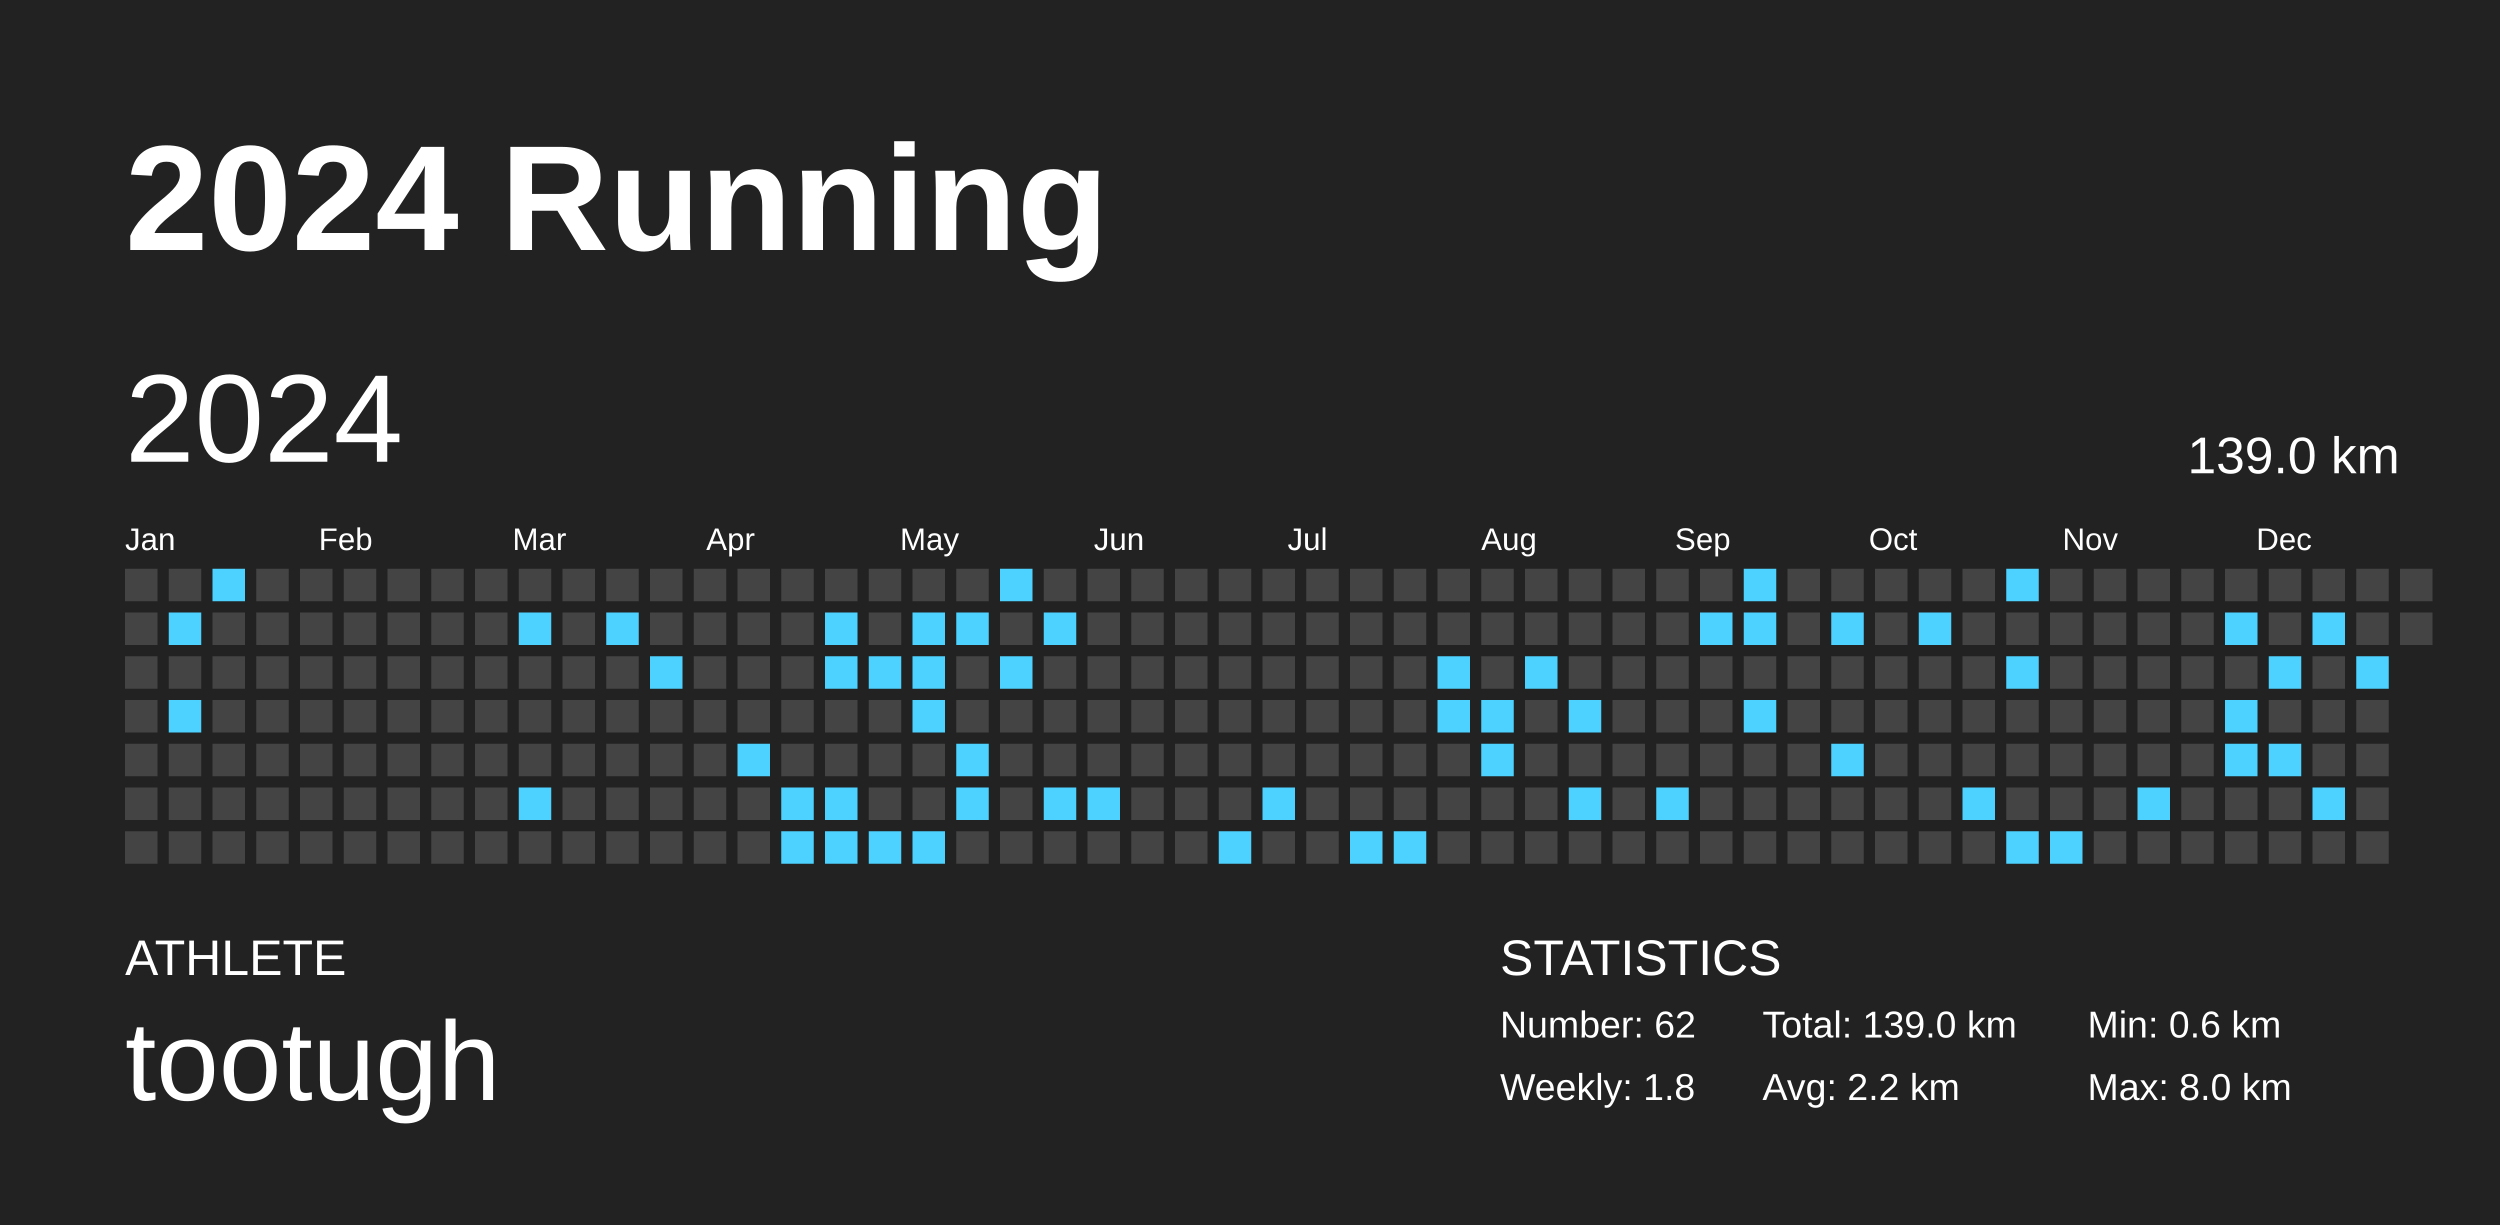
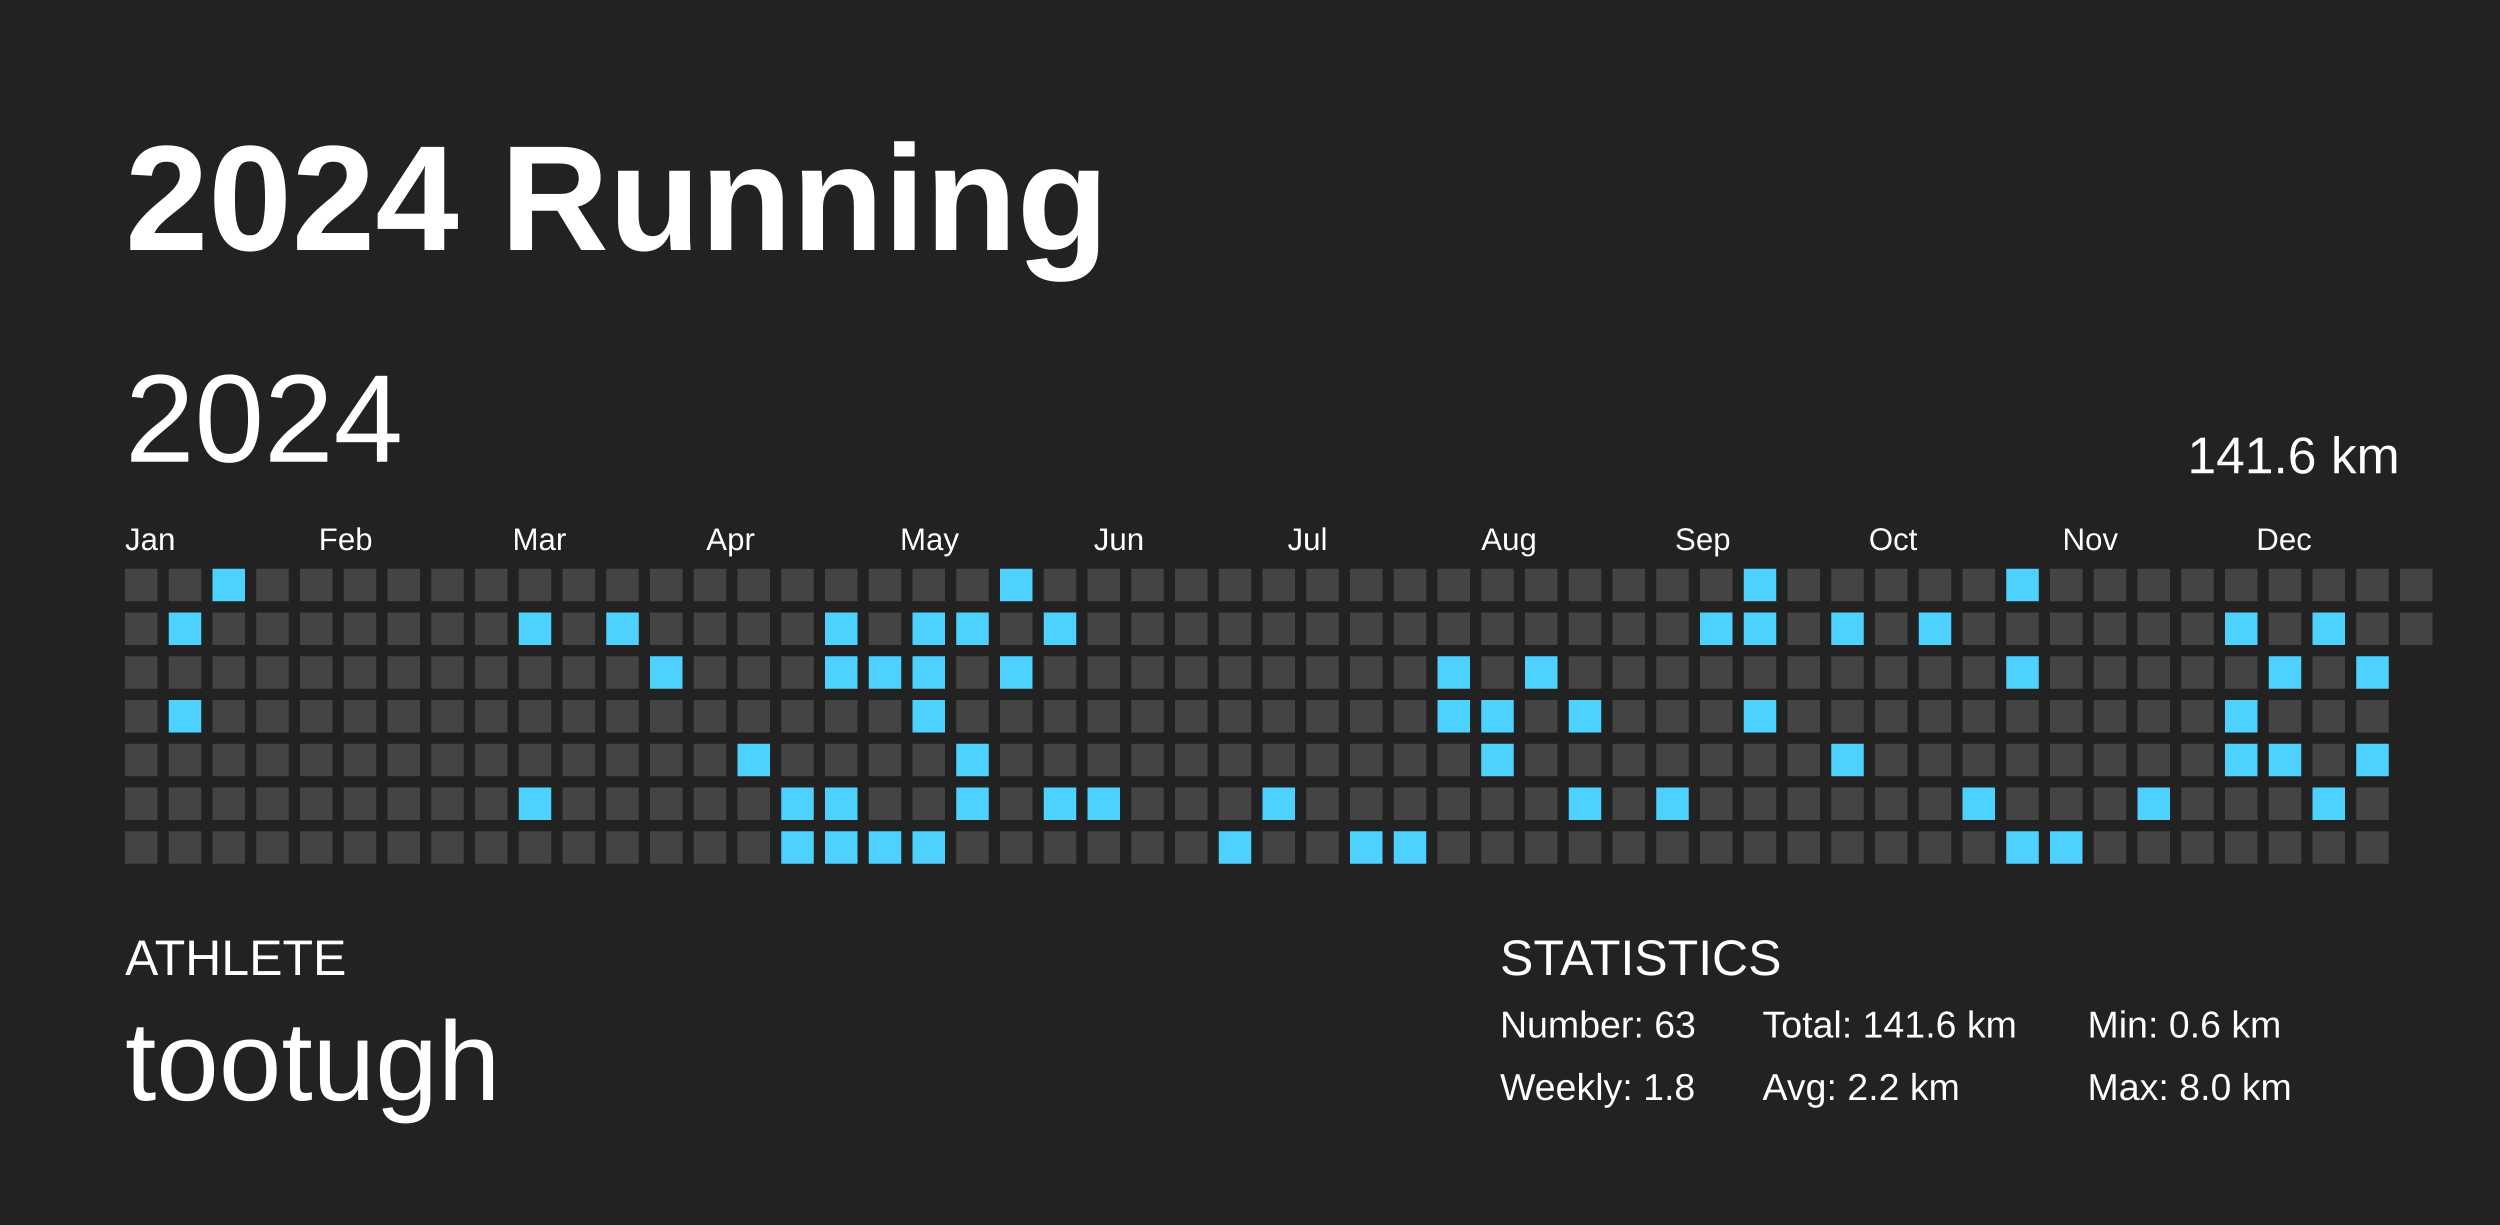
<svg xmlns="http://www.w3.org/2000/svg" baseProfile="full" height="98mm" version="1.1" viewBox="0,0,200,98" width="200mm">
  <defs />
  <rect fill="#222222" height="98" width="200" x="0" y="0" />
  <text fill="#FFFFFF" style="font-size:12px; font-family:Arial; font-weight:bold;" x="10" y="20">2024 Running</text>
  <text fill="#FFFFFF" style="font-size:4px; font-family:Arial" x="10" y="78">ATHLETE</text>
  <text fill="#FFFFFF" style="font-size:9px; font-family:Arial" x="10" y="88">tootugh</text>
  <text fill="#FFFFFF" style="font-size:4px; font-family:Arial" x="120" y="78">STATISTICS</text>
-   <text fill="#FFFFFF" style="font-size:3px; font-family:Arial" x="120" y="83">Number: 62</text>
+   <text fill="#FFFFFF" style="font-size:3px; font-family:Arial" x="120" y="83">Number: 63</text>
  <text fill="#FFFFFF" style="font-size:3px; font-family:Arial" x="120" y="88">Weekly: 1.8</text>
-   <text fill="#FFFFFF" style="font-size:3px; font-family:Arial" x="141" y="83">Total: 139.0 km</text>
+   <text fill="#FFFFFF" style="font-size:3px; font-family:Arial" x="141" y="83">Total: 141.6 km</text>
  <text fill="#FFFFFF" style="font-size:3px; font-family:Arial" x="141" y="88">Avg: 2.2 km</text>
  <text fill="#FFFFFF" style="font-size:3px; font-family:Arial" x="167" y="83">Min: 0.6 km</text>
  <text fill="#FFFFFF" style="font-size:3px; font-family:Arial" x="167" y="88">Max: 8.0 km</text>
  <text dominant-baseline="hanging" fill="#FFFFFF" style="font-size:10.0px; font-family:Arial;" x="10" y="30">2024</text>
-   <text dominant-baseline="hanging" fill="#FFFFFF" style="font-size:4.125px; font-family:Arial;" x="175" y="35">139.0 km</text>
+   <text dominant-baseline="hanging" fill="#FFFFFF" style="font-size:4.125px; font-family:Arial;" x="175" y="35">141.6 km</text>
  <text fill="#FFFFFF" style="font-size:2.5px; font-family:Arial" x="10.0" y="44">Jan</text>
  <text fill="#FFFFFF" style="font-size:2.5px; font-family:Arial" x="25.5" y="44">Feb</text>
  <text fill="#FFFFFF" style="font-size:2.5px; font-family:Arial" x="41.0" y="44">Mar</text>
  <text fill="#FFFFFF" style="font-size:2.5px; font-family:Arial" x="56.5" y="44">Apr</text>
  <text fill="#FFFFFF" style="font-size:2.5px; font-family:Arial" x="72.0" y="44">May</text>
  <text fill="#FFFFFF" style="font-size:2.5px; font-family:Arial" x="87.5" y="44">Jun</text>
  <text fill="#FFFFFF" style="font-size:2.5px; font-family:Arial" x="103.0" y="44">Jul</text>
  <text fill="#FFFFFF" style="font-size:2.5px; font-family:Arial" x="118.5" y="44">Aug</text>
  <text fill="#FFFFFF" style="font-size:2.5px; font-family:Arial" x="134.0" y="44">Sep</text>
  <text fill="#FFFFFF" style="font-size:2.5px; font-family:Arial" x="149.5" y="44">Oct</text>
  <text fill="#FFFFFF" style="font-size:2.5px; font-family:Arial" x="165.0" y="44">Nov</text>
  <text fill="#FFFFFF" style="font-size:2.5px; font-family:Arial" x="180.5" y="44">Dec</text>
  <rect fill="#444444" height="2.6" width="2.6" x="10.0" y="45.5" />
  <rect fill="#444444" height="2.6" width="2.6" x="10.0" y="49.0" />
  <rect fill="#444444" height="2.6" width="2.6" x="10.0" y="52.5" />
  <rect fill="#444444" height="2.6" width="2.6" x="10.0" y="56.0" />
  <rect fill="#444444" height="2.6" width="2.6" x="10.0" y="59.5" />
  <rect fill="#444444" height="2.6" width="2.6" x="10.0" y="63.0" />
  <rect fill="#444444" height="2.6" width="2.6" x="10.0" y="66.5" />
  <rect fill="#444444" height="2.6" width="2.6" x="13.5" y="45.5" />
  <rect fill="#4dd2ff" height="2.6" width="2.6" x="13.5" y="49.0" />
  <rect fill="#444444" height="2.6" width="2.6" x="13.5" y="52.5" />
  <rect fill="#4dd2ff" height="2.6" width="2.6" x="13.5" y="56.0" />
  <rect fill="#444444" height="2.6" width="2.6" x="13.5" y="59.5" />
  <rect fill="#444444" height="2.6" width="2.6" x="13.5" y="63.0" />
  <rect fill="#444444" height="2.6" width="2.6" x="13.5" y="66.5" />
  <rect fill="#4dd2ff" height="2.6" width="2.6" x="17.0" y="45.5" />
  <rect fill="#444444" height="2.6" width="2.6" x="17.0" y="49.0" />
  <rect fill="#444444" height="2.6" width="2.6" x="17.0" y="52.5" />
  <rect fill="#444444" height="2.6" width="2.6" x="17.0" y="56.0" />
  <rect fill="#444444" height="2.6" width="2.6" x="17.0" y="59.5" />
  <rect fill="#444444" height="2.6" width="2.6" x="17.0" y="63.0" />
  <rect fill="#444444" height="2.6" width="2.6" x="17.0" y="66.5" />
  <rect fill="#444444" height="2.6" width="2.6" x="20.5" y="45.5" />
  <rect fill="#444444" height="2.6" width="2.6" x="20.5" y="49.0" />
  <rect fill="#444444" height="2.6" width="2.6" x="20.5" y="52.5" />
  <rect fill="#444444" height="2.6" width="2.6" x="20.5" y="56.0" />
  <rect fill="#444444" height="2.6" width="2.6" x="20.5" y="59.5" />
  <rect fill="#444444" height="2.6" width="2.6" x="20.5" y="63.0" />
  <rect fill="#444444" height="2.6" width="2.6" x="20.5" y="66.5" />
  <rect fill="#444444" height="2.6" width="2.6" x="24.0" y="45.5" />
  <rect fill="#444444" height="2.6" width="2.6" x="24.0" y="49.0" />
  <rect fill="#444444" height="2.6" width="2.6" x="24.0" y="52.5" />
  <rect fill="#444444" height="2.6" width="2.6" x="24.0" y="56.0" />
  <rect fill="#444444" height="2.6" width="2.6" x="24.0" y="59.5" />
  <rect fill="#444444" height="2.6" width="2.6" x="24.0" y="63.0" />
  <rect fill="#444444" height="2.6" width="2.6" x="24.0" y="66.5" />
  <rect fill="#444444" height="2.6" width="2.6" x="27.5" y="45.5" />
  <rect fill="#444444" height="2.6" width="2.6" x="27.5" y="49.0" />
  <rect fill="#444444" height="2.6" width="2.6" x="27.5" y="52.5" />
  <rect fill="#444444" height="2.6" width="2.6" x="27.5" y="56.0" />
  <rect fill="#444444" height="2.6" width="2.6" x="27.5" y="59.5" />
  <rect fill="#444444" height="2.6" width="2.6" x="27.5" y="63.0" />
  <rect fill="#444444" height="2.6" width="2.6" x="27.5" y="66.5" />
  <rect fill="#444444" height="2.6" width="2.6" x="31.0" y="45.5" />
  <rect fill="#444444" height="2.6" width="2.6" x="31.0" y="49.0" />
  <rect fill="#444444" height="2.6" width="2.6" x="31.0" y="52.5" />
  <rect fill="#444444" height="2.6" width="2.6" x="31.0" y="56.0" />
  <rect fill="#444444" height="2.6" width="2.6" x="31.0" y="59.5" />
  <rect fill="#444444" height="2.6" width="2.6" x="31.0" y="63.0" />
  <rect fill="#444444" height="2.6" width="2.6" x="31.0" y="66.5" />
  <rect fill="#444444" height="2.6" width="2.6" x="34.5" y="45.5" />
  <rect fill="#444444" height="2.6" width="2.6" x="34.5" y="49.0" />
  <rect fill="#444444" height="2.6" width="2.6" x="34.5" y="52.5" />
  <rect fill="#444444" height="2.6" width="2.6" x="34.5" y="56.0" />
  <rect fill="#444444" height="2.6" width="2.6" x="34.5" y="59.5" />
  <rect fill="#444444" height="2.6" width="2.6" x="34.5" y="63.0" />
  <rect fill="#444444" height="2.6" width="2.6" x="34.5" y="66.5" />
  <rect fill="#444444" height="2.6" width="2.6" x="38.0" y="45.5" />
  <rect fill="#444444" height="2.6" width="2.6" x="38.0" y="49.0" />
  <rect fill="#444444" height="2.6" width="2.6" x="38.0" y="52.5" />
  <rect fill="#444444" height="2.6" width="2.6" x="38.0" y="56.0" />
  <rect fill="#444444" height="2.6" width="2.6" x="38.0" y="59.5" />
  <rect fill="#444444" height="2.6" width="2.6" x="38.0" y="63.0" />
  <rect fill="#444444" height="2.6" width="2.6" x="38.0" y="66.5" />
  <rect fill="#444444" height="2.6" width="2.6" x="41.5" y="45.5" />
  <rect fill="#4dd2ff" height="2.6" width="2.6" x="41.5" y="49.0" />
  <rect fill="#444444" height="2.6" width="2.6" x="41.5" y="52.5" />
  <rect fill="#444444" height="2.6" width="2.6" x="41.5" y="56.0" />
  <rect fill="#444444" height="2.6" width="2.6" x="41.5" y="59.5" />
  <rect fill="#4dd2ff" height="2.6" width="2.6" x="41.5" y="63.0" />
  <rect fill="#444444" height="2.6" width="2.6" x="41.5" y="66.5" />
  <rect fill="#444444" height="2.6" width="2.6" x="45.0" y="45.5" />
  <rect fill="#444444" height="2.6" width="2.6" x="45.0" y="49.0" />
  <rect fill="#444444" height="2.6" width="2.6" x="45.0" y="52.5" />
  <rect fill="#444444" height="2.6" width="2.6" x="45.0" y="56.0" />
  <rect fill="#444444" height="2.6" width="2.6" x="45.0" y="59.5" />
  <rect fill="#444444" height="2.6" width="2.6" x="45.0" y="63.0" />
  <rect fill="#444444" height="2.6" width="2.6" x="45.0" y="66.5" />
  <rect fill="#444444" height="2.6" width="2.6" x="48.5" y="45.5" />
  <rect fill="#4dd2ff" height="2.6" width="2.6" x="48.5" y="49.0" />
  <rect fill="#444444" height="2.6" width="2.6" x="48.5" y="52.5" />
  <rect fill="#444444" height="2.6" width="2.6" x="48.5" y="56.0" />
  <rect fill="#444444" height="2.6" width="2.6" x="48.5" y="59.5" />
  <rect fill="#444444" height="2.6" width="2.6" x="48.5" y="63.0" />
  <rect fill="#444444" height="2.6" width="2.6" x="48.5" y="66.5" />
  <rect fill="#444444" height="2.6" width="2.6" x="52.0" y="45.5" />
  <rect fill="#444444" height="2.6" width="2.6" x="52.0" y="49.0" />
  <rect fill="#4dd2ff" height="2.6" width="2.6" x="52.0" y="52.5" />
  <rect fill="#444444" height="2.6" width="2.6" x="52.0" y="56.0" />
  <rect fill="#444444" height="2.6" width="2.6" x="52.0" y="59.5" />
  <rect fill="#444444" height="2.6" width="2.6" x="52.0" y="63.0" />
  <rect fill="#444444" height="2.6" width="2.6" x="52.0" y="66.5" />
  <rect fill="#444444" height="2.6" width="2.6" x="55.5" y="45.5" />
  <rect fill="#444444" height="2.6" width="2.6" x="55.5" y="49.0" />
  <rect fill="#444444" height="2.6" width="2.6" x="55.5" y="52.5" />
  <rect fill="#444444" height="2.6" width="2.6" x="55.5" y="56.0" />
  <rect fill="#444444" height="2.6" width="2.6" x="55.5" y="59.5" />
  <rect fill="#444444" height="2.6" width="2.6" x="55.5" y="63.0" />
  <rect fill="#444444" height="2.6" width="2.6" x="55.5" y="66.5" />
  <rect fill="#444444" height="2.6" width="2.6" x="59.0" y="45.5" />
  <rect fill="#444444" height="2.6" width="2.6" x="59.0" y="49.0" />
  <rect fill="#444444" height="2.6" width="2.6" x="59.0" y="52.5" />
  <rect fill="#444444" height="2.6" width="2.6" x="59.0" y="56.0" />
  <rect fill="#4dd2ff" height="2.6" width="2.6" x="59.0" y="59.5" />
  <rect fill="#444444" height="2.6" width="2.6" x="59.0" y="63.0" />
  <rect fill="#444444" height="2.6" width="2.6" x="59.0" y="66.5" />
  <rect fill="#444444" height="2.6" width="2.6" x="62.5" y="45.5" />
  <rect fill="#444444" height="2.6" width="2.6" x="62.5" y="49.0" />
  <rect fill="#444444" height="2.6" width="2.6" x="62.5" y="52.5" />
  <rect fill="#444444" height="2.6" width="2.6" x="62.5" y="56.0" />
  <rect fill="#444444" height="2.6" width="2.6" x="62.5" y="59.5" />
  <rect fill="#4dd2ff" height="2.6" width="2.6" x="62.5" y="63.0" />
  <rect fill="#4dd2ff" height="2.6" width="2.6" x="62.5" y="66.5" />
  <rect fill="#444444" height="2.6" width="2.6" x="66.0" y="45.5" />
  <rect fill="#4dd2ff" height="2.6" width="2.6" x="66.0" y="49.0" />
  <rect fill="#4dd2ff" height="2.6" width="2.6" x="66.0" y="52.5" />
  <rect fill="#444444" height="2.6" width="2.6" x="66.0" y="56.0" />
  <rect fill="#444444" height="2.6" width="2.6" x="66.0" y="59.5" />
  <rect fill="#4dd2ff" height="2.6" width="2.6" x="66.0" y="63.0" />
  <rect fill="#4dd2ff" height="2.6" width="2.6" x="66.0" y="66.5" />
  <rect fill="#444444" height="2.6" width="2.6" x="69.5" y="45.5" />
  <rect fill="#444444" height="2.6" width="2.6" x="69.5" y="49.0" />
  <rect fill="#4dd2ff" height="2.6" width="2.6" x="69.5" y="52.5" />
  <rect fill="#444444" height="2.6" width="2.6" x="69.5" y="56.0" />
  <rect fill="#444444" height="2.6" width="2.6" x="69.5" y="59.5" />
  <rect fill="#444444" height="2.6" width="2.6" x="69.5" y="63.0" />
  <rect fill="#4dd2ff" height="2.6" width="2.6" x="69.5" y="66.5" />
  <rect fill="#444444" height="2.6" width="2.6" x="73.0" y="45.5" />
  <rect fill="#4dd2ff" height="2.6" width="2.6" x="73.0" y="49.0" />
  <rect fill="#4dd2ff" height="2.6" width="2.6" x="73.0" y="52.5" />
  <rect fill="#4dd2ff" height="2.6" width="2.6" x="73.0" y="56.0" />
  <rect fill="#444444" height="2.6" width="2.6" x="73.0" y="59.5" />
  <rect fill="#444444" height="2.6" width="2.6" x="73.0" y="63.0" />
  <rect fill="#4dd2ff" height="2.6" width="2.6" x="73.0" y="66.5" />
  <rect fill="#444444" height="2.6" width="2.6" x="76.5" y="45.5" />
  <rect fill="#4dd2ff" height="2.6" width="2.6" x="76.5" y="49.0" />
  <rect fill="#444444" height="2.6" width="2.6" x="76.5" y="52.5" />
  <rect fill="#444444" height="2.6" width="2.6" x="76.5" y="56.0" />
  <rect fill="#4dd2ff" height="2.6" width="2.6" x="76.5" y="59.5" />
  <rect fill="#4dd2ff" height="2.6" width="2.6" x="76.5" y="63.0" />
  <rect fill="#444444" height="2.6" width="2.6" x="76.5" y="66.5" />
  <rect fill="#4dd2ff" height="2.6" width="2.6" x="80.0" y="45.5" />
  <rect fill="#444444" height="2.6" width="2.6" x="80.0" y="49.0" />
  <rect fill="#4dd2ff" height="2.6" width="2.6" x="80.0" y="52.5" />
  <rect fill="#444444" height="2.6" width="2.6" x="80.0" y="56.0" />
  <rect fill="#444444" height="2.6" width="2.6" x="80.0" y="59.5" />
  <rect fill="#444444" height="2.6" width="2.6" x="80.0" y="63.0" />
  <rect fill="#444444" height="2.6" width="2.6" x="80.0" y="66.5" />
  <rect fill="#444444" height="2.6" width="2.6" x="83.5" y="45.5" />
  <rect fill="#4dd2ff" height="2.6" width="2.6" x="83.5" y="49.0" />
  <rect fill="#444444" height="2.6" width="2.6" x="83.5" y="52.5" />
  <rect fill="#444444" height="2.6" width="2.6" x="83.5" y="56.0" />
  <rect fill="#444444" height="2.6" width="2.6" x="83.5" y="59.5" />
  <rect fill="#4dd2ff" height="2.6" width="2.6" x="83.5" y="63.0" />
  <rect fill="#444444" height="2.6" width="2.6" x="83.5" y="66.5" />
  <rect fill="#444444" height="2.6" width="2.6" x="87.0" y="45.5" />
  <rect fill="#444444" height="2.6" width="2.6" x="87.0" y="49.0" />
  <rect fill="#444444" height="2.6" width="2.6" x="87.0" y="52.5" />
  <rect fill="#444444" height="2.6" width="2.6" x="87.0" y="56.0" />
  <rect fill="#444444" height="2.6" width="2.6" x="87.0" y="59.5" />
  <rect fill="#4dd2ff" height="2.6" width="2.6" x="87.0" y="63.0" />
  <rect fill="#444444" height="2.6" width="2.6" x="87.0" y="66.5" />
  <rect fill="#444444" height="2.6" width="2.6" x="90.5" y="45.5" />
  <rect fill="#444444" height="2.6" width="2.6" x="90.5" y="49.0" />
  <rect fill="#444444" height="2.6" width="2.6" x="90.5" y="52.5" />
  <rect fill="#444444" height="2.6" width="2.6" x="90.5" y="56.0" />
  <rect fill="#444444" height="2.6" width="2.6" x="90.5" y="59.5" />
  <rect fill="#444444" height="2.6" width="2.6" x="90.5" y="63.0" />
  <rect fill="#444444" height="2.6" width="2.6" x="90.5" y="66.5" />
  <rect fill="#444444" height="2.6" width="2.6" x="94.0" y="45.5" />
  <rect fill="#444444" height="2.6" width="2.6" x="94.0" y="49.0" />
  <rect fill="#444444" height="2.6" width="2.6" x="94.0" y="52.5" />
  <rect fill="#444444" height="2.6" width="2.6" x="94.0" y="56.0" />
  <rect fill="#444444" height="2.6" width="2.6" x="94.0" y="59.5" />
  <rect fill="#444444" height="2.6" width="2.6" x="94.0" y="63.0" />
  <rect fill="#444444" height="2.6" width="2.6" x="94.0" y="66.5" />
  <rect fill="#444444" height="2.6" width="2.6" x="97.5" y="45.5" />
  <rect fill="#444444" height="2.6" width="2.6" x="97.5" y="49.0" />
  <rect fill="#444444" height="2.6" width="2.6" x="97.5" y="52.5" />
  <rect fill="#444444" height="2.6" width="2.6" x="97.5" y="56.0" />
  <rect fill="#444444" height="2.6" width="2.6" x="97.5" y="59.5" />
  <rect fill="#444444" height="2.6" width="2.6" x="97.5" y="63.0" />
  <rect fill="#4dd2ff" height="2.6" width="2.6" x="97.5" y="66.5" />
  <rect fill="#444444" height="2.6" width="2.6" x="101.0" y="45.5" />
  <rect fill="#444444" height="2.6" width="2.6" x="101.0" y="49.0" />
  <rect fill="#444444" height="2.6" width="2.6" x="101.0" y="52.5" />
  <rect fill="#444444" height="2.6" width="2.6" x="101.0" y="56.0" />
  <rect fill="#444444" height="2.6" width="2.6" x="101.0" y="59.5" />
  <rect fill="#4dd2ff" height="2.6" width="2.6" x="101.0" y="63.0" />
  <rect fill="#444444" height="2.6" width="2.6" x="101.0" y="66.5" />
  <rect fill="#444444" height="2.6" width="2.6" x="104.5" y="45.5" />
  <rect fill="#444444" height="2.6" width="2.6" x="104.5" y="49.0" />
  <rect fill="#444444" height="2.6" width="2.6" x="104.5" y="52.5" />
  <rect fill="#444444" height="2.6" width="2.6" x="104.5" y="56.0" />
  <rect fill="#444444" height="2.6" width="2.6" x="104.5" y="59.5" />
  <rect fill="#444444" height="2.6" width="2.6" x="104.5" y="63.0" />
  <rect fill="#444444" height="2.6" width="2.6" x="104.5" y="66.5" />
  <rect fill="#444444" height="2.6" width="2.6" x="108.0" y="45.5" />
  <rect fill="#444444" height="2.6" width="2.6" x="108.0" y="49.0" />
  <rect fill="#444444" height="2.6" width="2.6" x="108.0" y="52.5" />
  <rect fill="#444444" height="2.6" width="2.6" x="108.0" y="56.0" />
  <rect fill="#444444" height="2.6" width="2.6" x="108.0" y="59.5" />
  <rect fill="#444444" height="2.6" width="2.6" x="108.0" y="63.0" />
  <rect fill="#4dd2ff" height="2.6" width="2.6" x="108.0" y="66.5" />
  <rect fill="#444444" height="2.6" width="2.6" x="111.5" y="45.5" />
  <rect fill="#444444" height="2.6" width="2.6" x="111.5" y="49.0" />
  <rect fill="#444444" height="2.6" width="2.6" x="111.5" y="52.5" />
  <rect fill="#444444" height="2.6" width="2.6" x="111.5" y="56.0" />
  <rect fill="#444444" height="2.6" width="2.6" x="111.5" y="59.5" />
  <rect fill="#444444" height="2.6" width="2.6" x="111.5" y="63.0" />
  <rect fill="#4dd2ff" height="2.6" width="2.6" x="111.5" y="66.5" />
  <rect fill="#444444" height="2.6" width="2.6" x="115.0" y="45.5" />
  <rect fill="#444444" height="2.6" width="2.6" x="115.0" y="49.0" />
  <rect fill="#4dd2ff" height="2.6" width="2.6" x="115.0" y="52.5" />
  <rect fill="#4dd2ff" height="2.6" width="2.6" x="115.0" y="56.0" />
  <rect fill="#444444" height="2.6" width="2.6" x="115.0" y="59.5" />
  <rect fill="#444444" height="2.6" width="2.6" x="115.0" y="63.0" />
  <rect fill="#444444" height="2.6" width="2.6" x="115.0" y="66.5" />
  <rect fill="#444444" height="2.6" width="2.6" x="118.5" y="45.5" />
  <rect fill="#444444" height="2.6" width="2.6" x="118.5" y="49.0" />
  <rect fill="#444444" height="2.6" width="2.6" x="118.5" y="52.5" />
  <rect fill="#4dd2ff" height="2.6" width="2.6" x="118.5" y="56.0" />
  <rect fill="#4dd2ff" height="2.6" width="2.6" x="118.5" y="59.5" />
  <rect fill="#444444" height="2.6" width="2.6" x="118.5" y="63.0" />
  <rect fill="#444444" height="2.6" width="2.6" x="118.5" y="66.5" />
  <rect fill="#444444" height="2.6" width="2.6" x="122.0" y="45.5" />
  <rect fill="#444444" height="2.6" width="2.6" x="122.0" y="49.0" />
  <rect fill="#4dd2ff" height="2.6" width="2.6" x="122.0" y="52.5" />
  <rect fill="#444444" height="2.6" width="2.6" x="122.0" y="56.0" />
  <rect fill="#444444" height="2.6" width="2.6" x="122.0" y="59.5" />
  <rect fill="#444444" height="2.6" width="2.6" x="122.0" y="63.0" />
  <rect fill="#444444" height="2.6" width="2.6" x="122.0" y="66.5" />
  <rect fill="#444444" height="2.6" width="2.6" x="125.5" y="45.5" />
  <rect fill="#444444" height="2.6" width="2.6" x="125.5" y="49.0" />
  <rect fill="#444444" height="2.6" width="2.6" x="125.5" y="52.5" />
  <rect fill="#4dd2ff" height="2.6" width="2.6" x="125.5" y="56.0" />
  <rect fill="#444444" height="2.6" width="2.6" x="125.5" y="59.5" />
  <rect fill="#4dd2ff" height="2.6" width="2.6" x="125.5" y="63.0" />
  <rect fill="#444444" height="2.6" width="2.6" x="125.5" y="66.5" />
  <rect fill="#444444" height="2.6" width="2.6" x="129.0" y="45.5" />
  <rect fill="#444444" height="2.6" width="2.6" x="129.0" y="49.0" />
  <rect fill="#444444" height="2.6" width="2.6" x="129.0" y="52.5" />
  <rect fill="#444444" height="2.6" width="2.6" x="129.0" y="56.0" />
  <rect fill="#444444" height="2.6" width="2.6" x="129.0" y="59.5" />
  <rect fill="#444444" height="2.6" width="2.6" x="129.0" y="63.0" />
  <rect fill="#444444" height="2.6" width="2.6" x="129.0" y="66.5" />
  <rect fill="#444444" height="2.6" width="2.6" x="132.5" y="45.5" />
  <rect fill="#444444" height="2.6" width="2.6" x="132.5" y="49.0" />
  <rect fill="#444444" height="2.6" width="2.6" x="132.5" y="52.5" />
  <rect fill="#444444" height="2.6" width="2.6" x="132.5" y="56.0" />
  <rect fill="#444444" height="2.6" width="2.6" x="132.5" y="59.5" />
  <rect fill="#4dd2ff" height="2.6" width="2.6" x="132.5" y="63.0" />
  <rect fill="#444444" height="2.6" width="2.6" x="132.5" y="66.5" />
  <rect fill="#444444" height="2.6" width="2.6" x="136.0" y="45.5" />
  <rect fill="#4dd2ff" height="2.6" width="2.6" x="136.0" y="49.0" />
  <rect fill="#444444" height="2.6" width="2.6" x="136.0" y="52.5" />
  <rect fill="#444444" height="2.6" width="2.6" x="136.0" y="56.0" />
  <rect fill="#444444" height="2.6" width="2.6" x="136.0" y="59.5" />
  <rect fill="#444444" height="2.6" width="2.6" x="136.0" y="63.0" />
  <rect fill="#444444" height="2.6" width="2.6" x="136.0" y="66.5" />
  <rect fill="#4dd2ff" height="2.6" width="2.6" x="139.5" y="45.5" />
  <rect fill="#4dd2ff" height="2.6" width="2.6" x="139.5" y="49.0" />
  <rect fill="#444444" height="2.6" width="2.6" x="139.5" y="52.5" />
  <rect fill="#4dd2ff" height="2.6" width="2.6" x="139.5" y="56.0" />
  <rect fill="#444444" height="2.6" width="2.6" x="139.5" y="59.5" />
  <rect fill="#444444" height="2.6" width="2.6" x="139.5" y="63.0" />
  <rect fill="#444444" height="2.6" width="2.6" x="139.5" y="66.5" />
  <rect fill="#444444" height="2.6" width="2.6" x="143.0" y="45.5" />
  <rect fill="#444444" height="2.6" width="2.6" x="143.0" y="49.0" />
  <rect fill="#444444" height="2.6" width="2.6" x="143.0" y="52.5" />
  <rect fill="#444444" height="2.6" width="2.6" x="143.0" y="56.0" />
  <rect fill="#444444" height="2.6" width="2.6" x="143.0" y="59.5" />
  <rect fill="#444444" height="2.6" width="2.6" x="143.0" y="63.0" />
  <rect fill="#444444" height="2.6" width="2.6" x="143.0" y="66.5" />
  <rect fill="#444444" height="2.6" width="2.6" x="146.5" y="45.5" />
  <rect fill="#4dd2ff" height="2.6" width="2.6" x="146.5" y="49.0" />
  <rect fill="#444444" height="2.6" width="2.6" x="146.5" y="52.5" />
  <rect fill="#444444" height="2.6" width="2.6" x="146.5" y="56.0" />
  <rect fill="#4dd2ff" height="2.6" width="2.6" x="146.5" y="59.5" />
  <rect fill="#444444" height="2.6" width="2.6" x="146.5" y="63.0" />
  <rect fill="#444444" height="2.6" width="2.6" x="146.5" y="66.5" />
  <rect fill="#444444" height="2.6" width="2.6" x="150.0" y="45.5" />
  <rect fill="#444444" height="2.6" width="2.6" x="150.0" y="49.0" />
  <rect fill="#444444" height="2.6" width="2.6" x="150.0" y="52.5" />
  <rect fill="#444444" height="2.6" width="2.6" x="150.0" y="56.0" />
  <rect fill="#444444" height="2.6" width="2.6" x="150.0" y="59.5" />
  <rect fill="#444444" height="2.6" width="2.6" x="150.0" y="63.0" />
  <rect fill="#444444" height="2.6" width="2.6" x="150.0" y="66.5" />
  <rect fill="#444444" height="2.6" width="2.6" x="153.5" y="45.5" />
  <rect fill="#4dd2ff" height="2.6" width="2.6" x="153.5" y="49.0" />
  <rect fill="#444444" height="2.6" width="2.6" x="153.5" y="52.5" />
  <rect fill="#444444" height="2.6" width="2.6" x="153.5" y="56.0" />
  <rect fill="#444444" height="2.6" width="2.6" x="153.5" y="59.5" />
  <rect fill="#444444" height="2.6" width="2.6" x="153.5" y="63.0" />
  <rect fill="#444444" height="2.6" width="2.6" x="153.5" y="66.5" />
  <rect fill="#444444" height="2.6" width="2.6" x="157.0" y="45.5" />
  <rect fill="#444444" height="2.6" width="2.6" x="157.0" y="49.0" />
  <rect fill="#444444" height="2.6" width="2.6" x="157.0" y="52.5" />
  <rect fill="#444444" height="2.6" width="2.6" x="157.0" y="56.0" />
  <rect fill="#444444" height="2.6" width="2.6" x="157.0" y="59.5" />
  <rect fill="#4dd2ff" height="2.6" width="2.6" x="157.0" y="63.0" />
  <rect fill="#444444" height="2.6" width="2.6" x="157.0" y="66.5" />
  <rect fill="#4dd2ff" height="2.6" width="2.6" x="160.5" y="45.5" />
  <rect fill="#444444" height="2.6" width="2.6" x="160.5" y="49.0" />
  <rect fill="#4dd2ff" height="2.6" width="2.6" x="160.5" y="52.5" />
  <rect fill="#444444" height="2.6" width="2.6" x="160.5" y="56.0" />
  <rect fill="#444444" height="2.6" width="2.6" x="160.5" y="59.5" />
  <rect fill="#444444" height="2.6" width="2.6" x="160.5" y="63.0" />
  <rect fill="#4dd2ff" height="2.6" width="2.6" x="160.5" y="66.5" />
  <rect fill="#444444" height="2.6" width="2.6" x="164.0" y="45.5" />
  <rect fill="#444444" height="2.6" width="2.6" x="164.0" y="49.0" />
  <rect fill="#444444" height="2.6" width="2.6" x="164.0" y="52.5" />
  <rect fill="#444444" height="2.6" width="2.6" x="164.0" y="56.0" />
  <rect fill="#444444" height="2.6" width="2.6" x="164.0" y="59.5" />
  <rect fill="#444444" height="2.6" width="2.6" x="164.0" y="63.0" />
  <rect fill="#4dd2ff" height="2.6" width="2.6" x="164.0" y="66.5" />
  <rect fill="#444444" height="2.6" width="2.6" x="167.5" y="45.5" />
  <rect fill="#444444" height="2.6" width="2.6" x="167.5" y="49.0" />
  <rect fill="#444444" height="2.6" width="2.6" x="167.5" y="52.5" />
  <rect fill="#444444" height="2.6" width="2.6" x="167.5" y="56.0" />
  <rect fill="#444444" height="2.6" width="2.6" x="167.5" y="59.5" />
  <rect fill="#444444" height="2.6" width="2.6" x="167.5" y="63.0" />
  <rect fill="#444444" height="2.6" width="2.6" x="167.5" y="66.5" />
  <rect fill="#444444" height="2.6" width="2.6" x="171.0" y="45.5" />
  <rect fill="#444444" height="2.6" width="2.6" x="171.0" y="49.0" />
  <rect fill="#444444" height="2.6" width="2.6" x="171.0" y="52.5" />
  <rect fill="#444444" height="2.6" width="2.6" x="171.0" y="56.0" />
  <rect fill="#444444" height="2.6" width="2.6" x="171.0" y="59.5" />
  <rect fill="#4dd2ff" height="2.6" width="2.6" x="171.0" y="63.0" />
  <rect fill="#444444" height="2.6" width="2.6" x="171.0" y="66.5" />
  <rect fill="#444444" height="2.6" width="2.6" x="174.5" y="45.5" />
  <rect fill="#444444" height="2.6" width="2.6" x="174.5" y="49.0" />
  <rect fill="#444444" height="2.6" width="2.6" x="174.5" y="52.5" />
  <rect fill="#444444" height="2.6" width="2.6" x="174.5" y="56.0" />
  <rect fill="#444444" height="2.6" width="2.6" x="174.5" y="59.5" />
  <rect fill="#444444" height="2.6" width="2.6" x="174.5" y="63.0" />
  <rect fill="#444444" height="2.6" width="2.6" x="174.5" y="66.5" />
  <rect fill="#444444" height="2.6" width="2.6" x="178.0" y="45.5" />
  <rect fill="#4dd2ff" height="2.6" width="2.6" x="178.0" y="49.0" />
  <rect fill="#444444" height="2.6" width="2.6" x="178.0" y="52.5" />
  <rect fill="#4dd2ff" height="2.6" width="2.6" x="178.0" y="56.0" />
  <rect fill="#4dd2ff" height="2.6" width="2.6" x="178.0" y="59.5" />
  <rect fill="#444444" height="2.6" width="2.6" x="178.0" y="63.0" />
  <rect fill="#444444" height="2.6" width="2.6" x="178.0" y="66.5" />
  <rect fill="#444444" height="2.6" width="2.6" x="181.5" y="45.5" />
  <rect fill="#444444" height="2.6" width="2.6" x="181.5" y="49.0" />
  <rect fill="#4dd2ff" height="2.6" width="2.6" x="181.5" y="52.5" />
  <rect fill="#444444" height="2.6" width="2.6" x="181.5" y="56.0" />
  <rect fill="#4dd2ff" height="2.6" width="2.6" x="181.5" y="59.5" />
  <rect fill="#444444" height="2.6" width="2.6" x="181.5" y="63.0" />
  <rect fill="#444444" height="2.6" width="2.6" x="181.5" y="66.5" />
  <rect fill="#444444" height="2.6" width="2.6" x="185.0" y="45.5" />
  <rect fill="#4dd2ff" height="2.6" width="2.6" x="185.0" y="49.0" />
  <rect fill="#444444" height="2.6" width="2.6" x="185.0" y="52.5" />
  <rect fill="#444444" height="2.6" width="2.6" x="185.0" y="56.0" />
  <rect fill="#444444" height="2.6" width="2.6" x="185.0" y="59.5" />
  <rect fill="#4dd2ff" height="2.6" width="2.6" x="185.0" y="63.0" />
  <rect fill="#444444" height="2.6" width="2.6" x="185.0" y="66.5" />
  <rect fill="#444444" height="2.6" width="2.6" x="188.5" y="45.5" />
  <rect fill="#444444" height="2.6" width="2.6" x="188.5" y="49.0" />
  <rect fill="#4dd2ff" height="2.6" width="2.6" x="188.5" y="52.5" />
  <rect fill="#444444" height="2.6" width="2.6" x="188.5" y="56.0" />
-   <rect fill="#444444" height="2.6" width="2.6" x="188.5" y="59.5" />
+   <rect fill="#4dd2ff" height="2.6" width="2.6" x="188.5" y="59.5" />
  <rect fill="#444444" height="2.6" width="2.6" x="188.5" y="63.0" />
  <rect fill="#444444" height="2.6" width="2.6" x="188.5" y="66.5" />
  <rect fill="#444444" height="2.6" width="2.6" x="192.0" y="45.5" />
  <rect fill="#444444" height="2.6" width="2.6" x="192.0" y="49.0" />
</svg>
